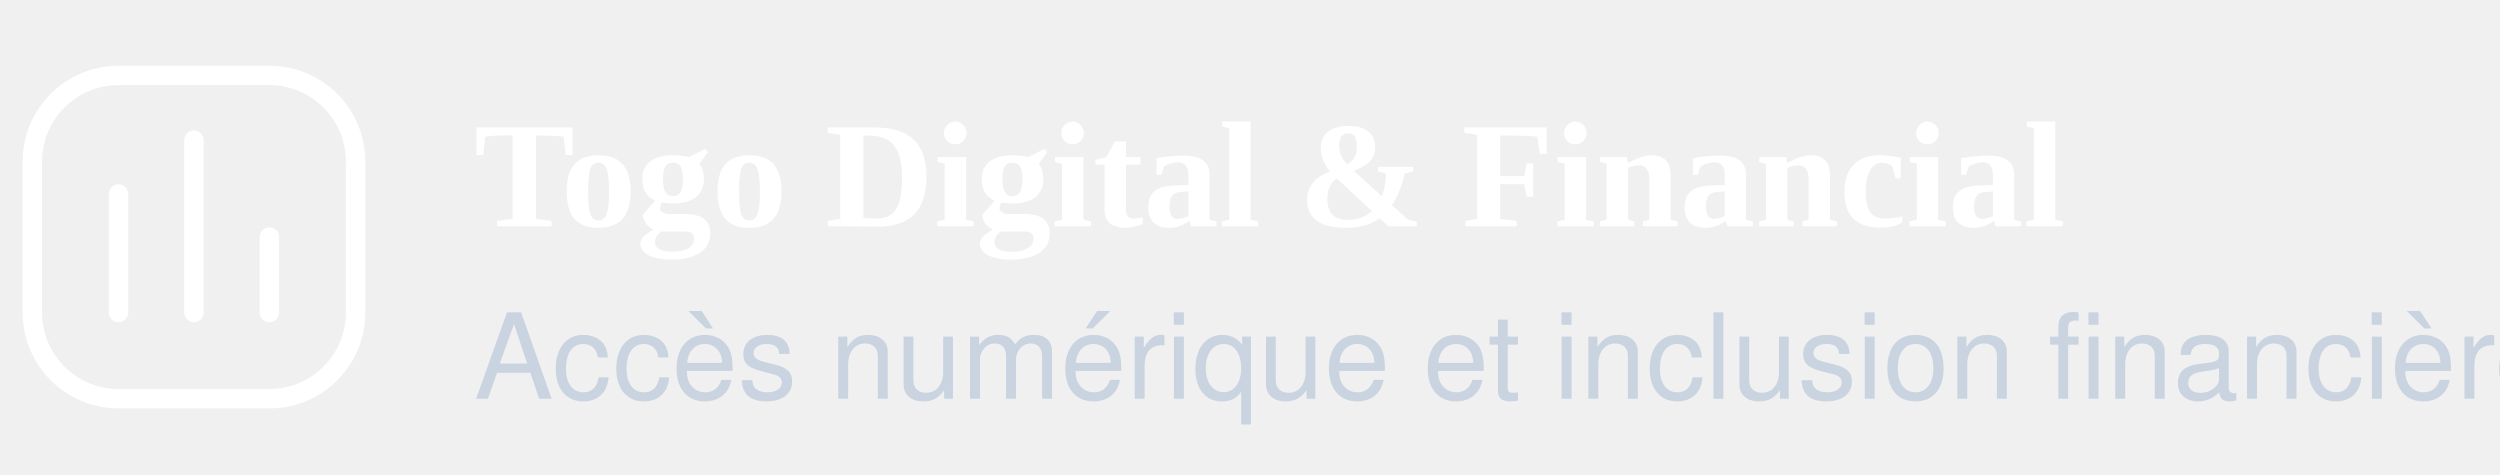
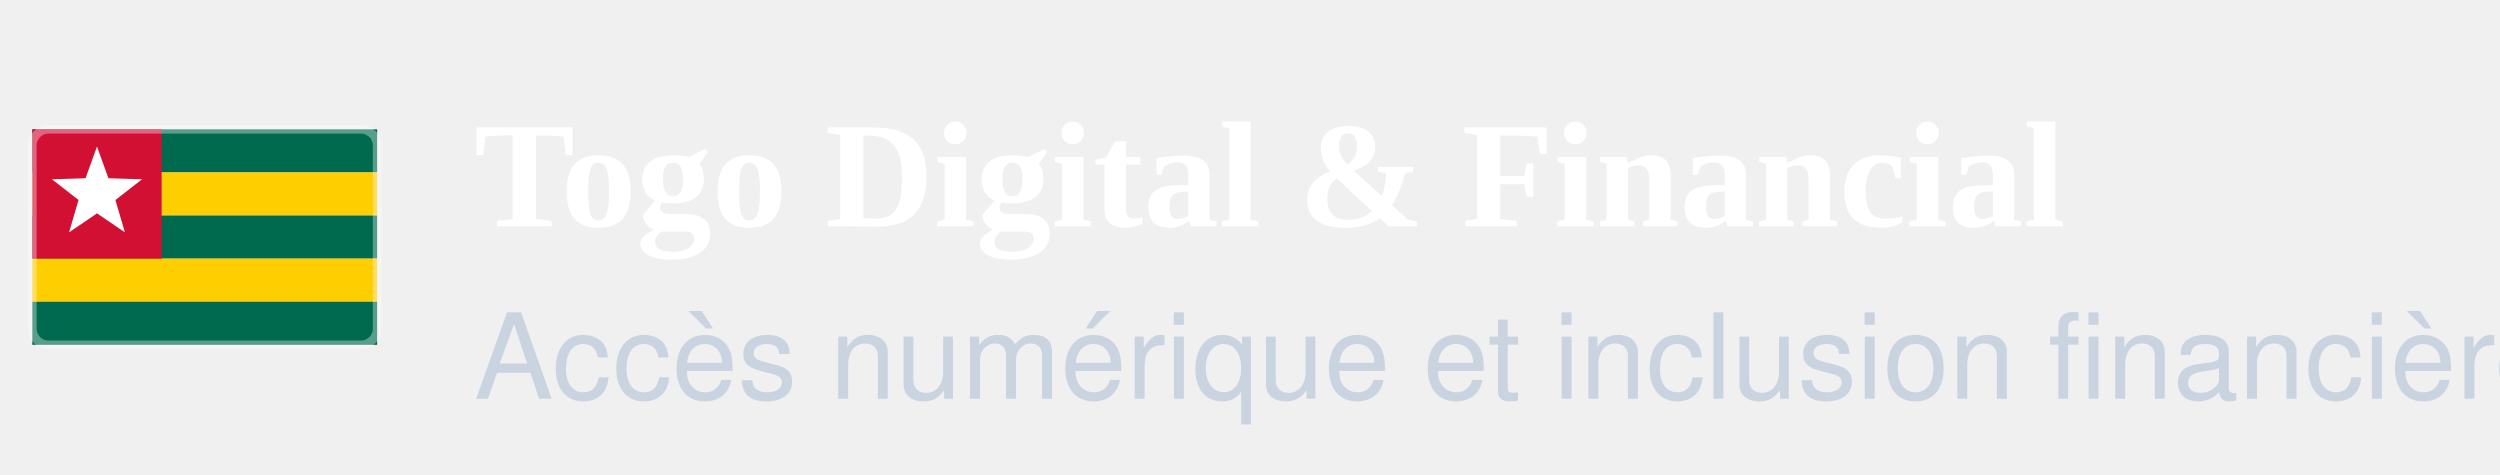
<svg xmlns="http://www.w3.org/2000/svg" width="232" height="44" viewBox="0 0 232 44" fill="none">
-   <rect x="3" y="7" width="30" height="30" rx="8" stroke="#ffffff" stroke-width="1.8" />
-   <path d="M11 29 V18 M18 29 V13 M25 29 V22" stroke="#ffffff" stroke-width="1.8" stroke-linecap="round" />
+   <g id="drapeau-togo">
+     <rect x="3" y="12" width="32" height="4" fill="#006a4e" />
+     <rect x="3" y="16" width="32" height="4" fill="#ffce00" />
+     <rect x="3" y="20" width="32" height="4" fill="#006a4e" />
+     <rect x="3" y="24" width="32" height="4" fill="#ffce00" />
+     <rect x="3" y="28" width="32" height="4" fill="#006a4e" />
+     <rect x="3" y="12" width="12" height="12" fill="#d21034" />
+     <polygon points="9.00,13.60 10.06,16.54 13.18,16.64 10.71,18.56 11.59,21.56 9.00,19.80 6.41,21.56 7.29,18.56 4.82,16.64 7.94,16.54" fill="#ffffff" />
+     <rect x="3" y="12" width="32" height="20" rx="1.5" fill="none" stroke="#ffffff" stroke-opacity="0.35" stroke-width="0.8" />
+   </g>
  <text x="44" y="21" font-family="Georgia, 'Times New Roman', serif" font-size="14" font-weight="700" fill="#ffffff">Togo Digital &amp; Financial</text>
  <text x="44" y="37" font-family="'Helvetica Neue', Helvetica, sans-serif" font-size="11" fill="#c9d4e0">Accès numérique et inclusion financière</text>
</svg>
